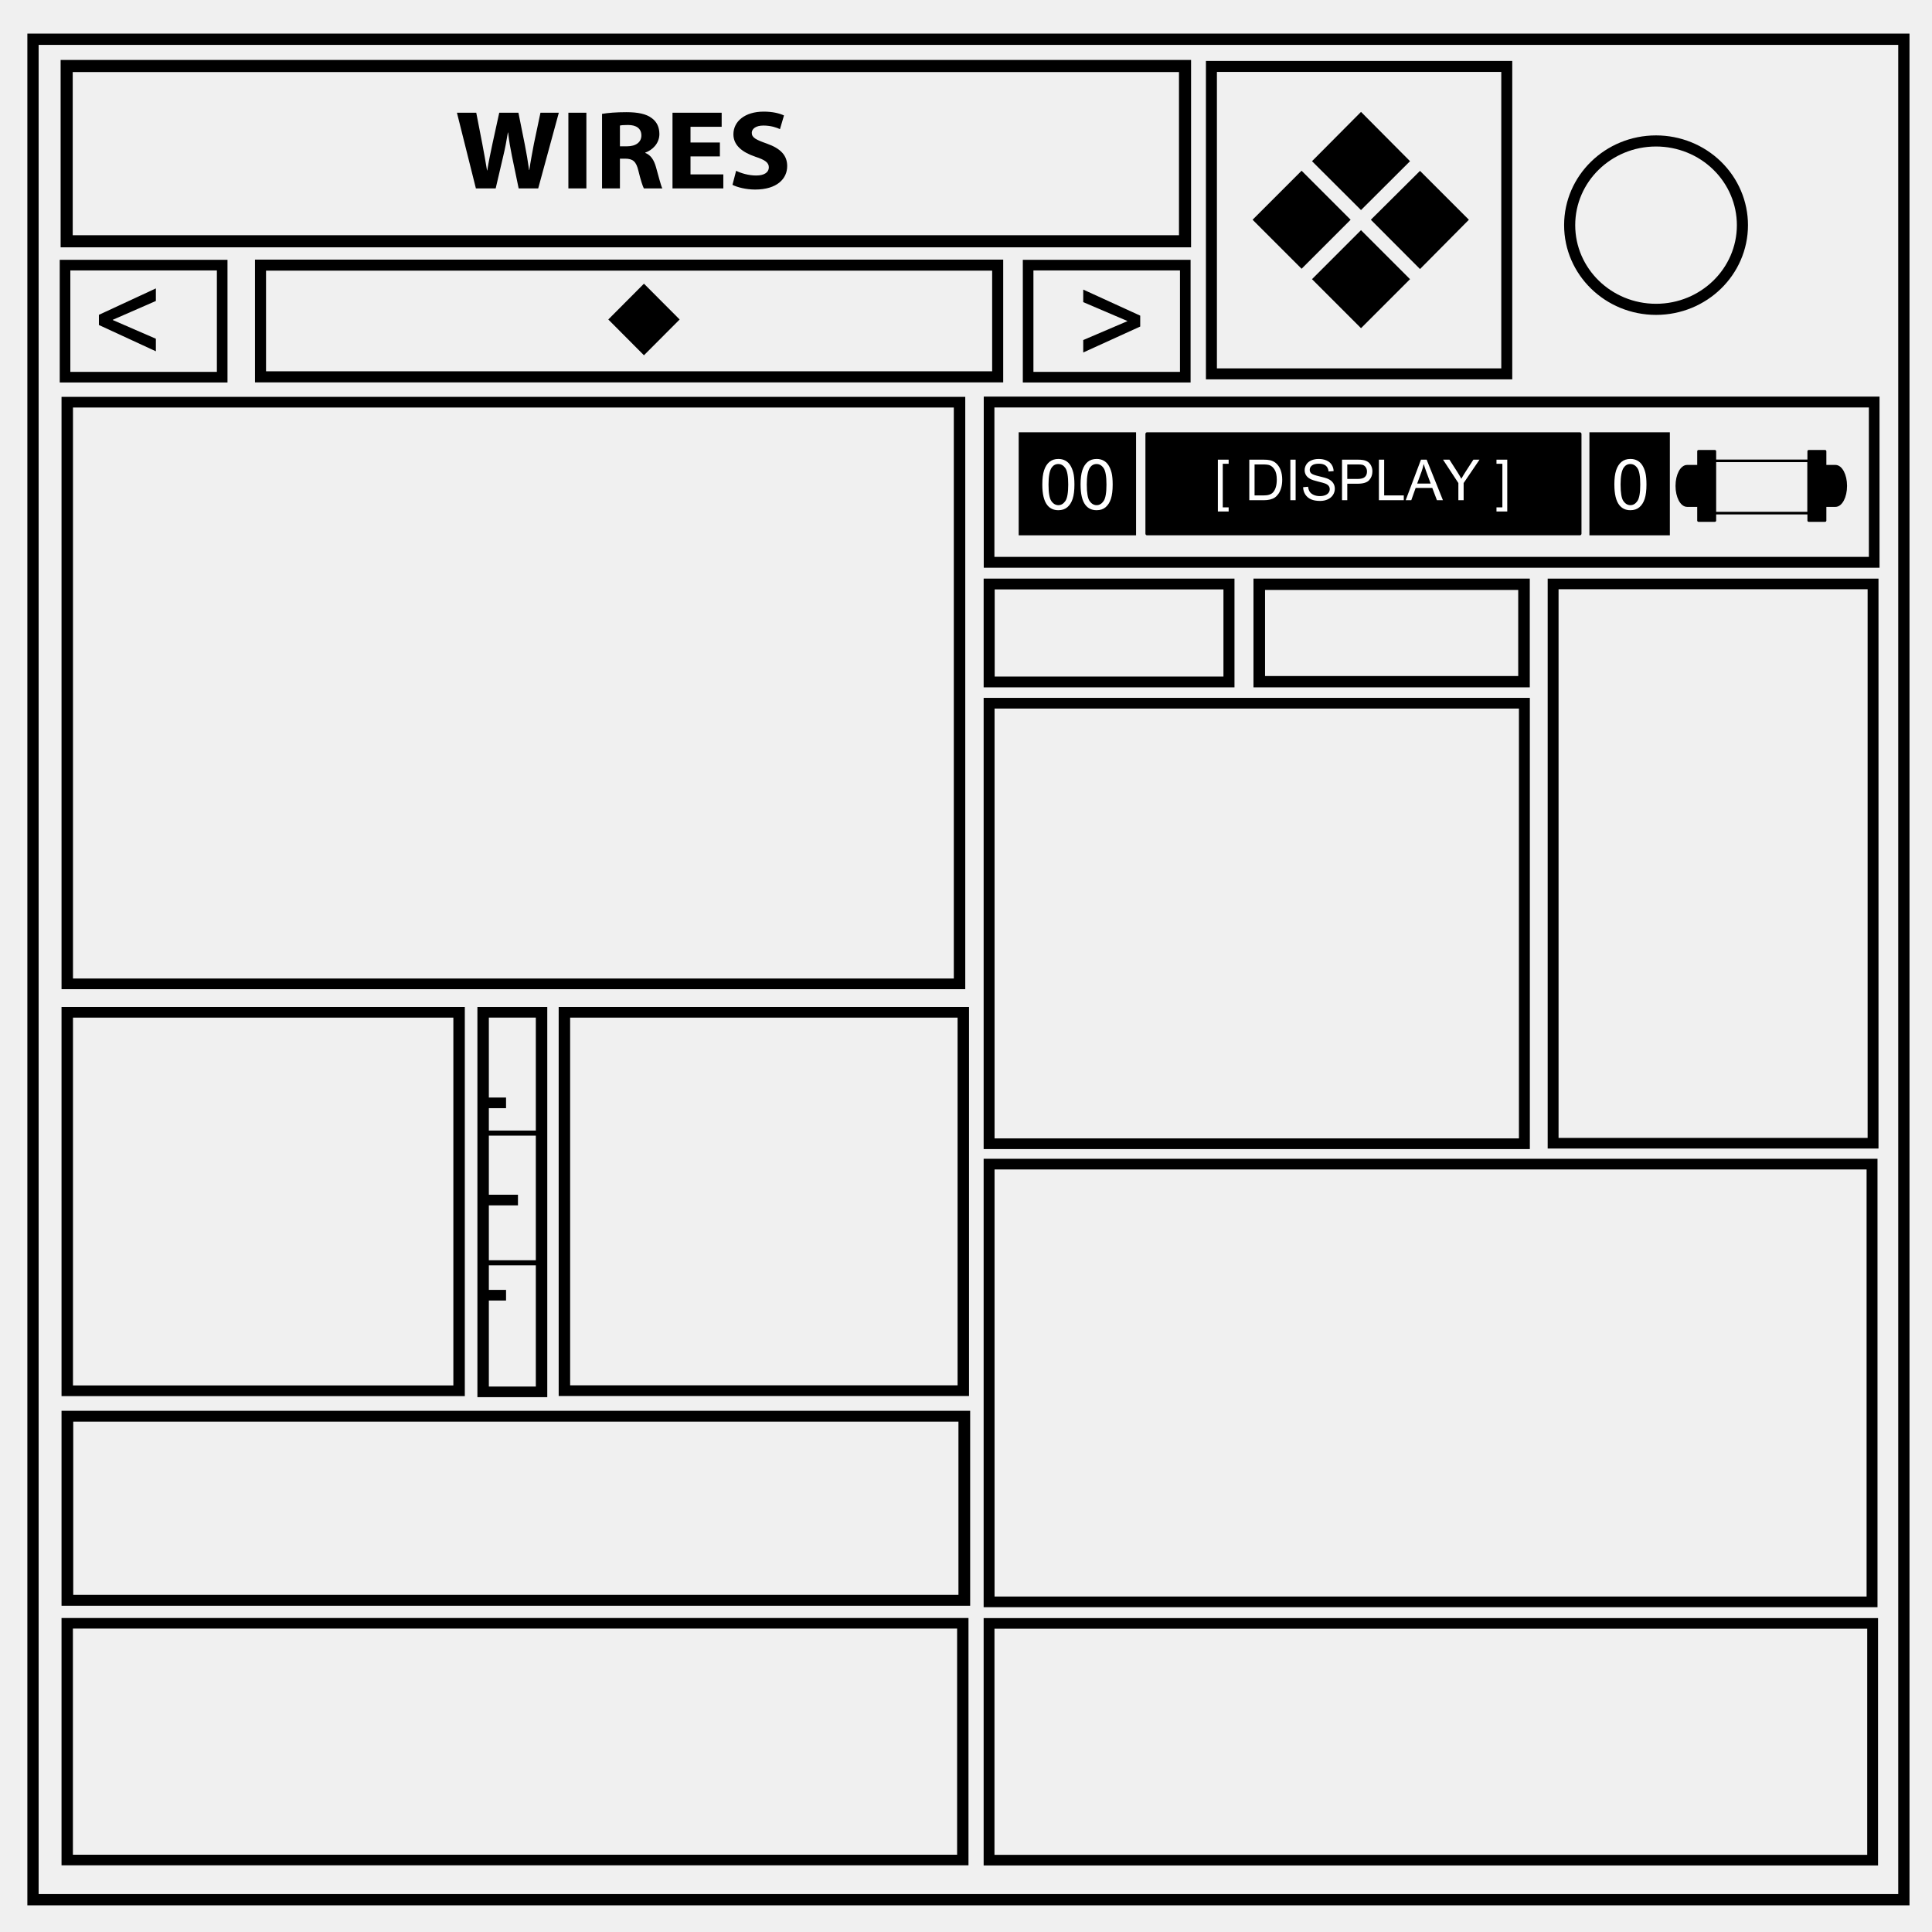
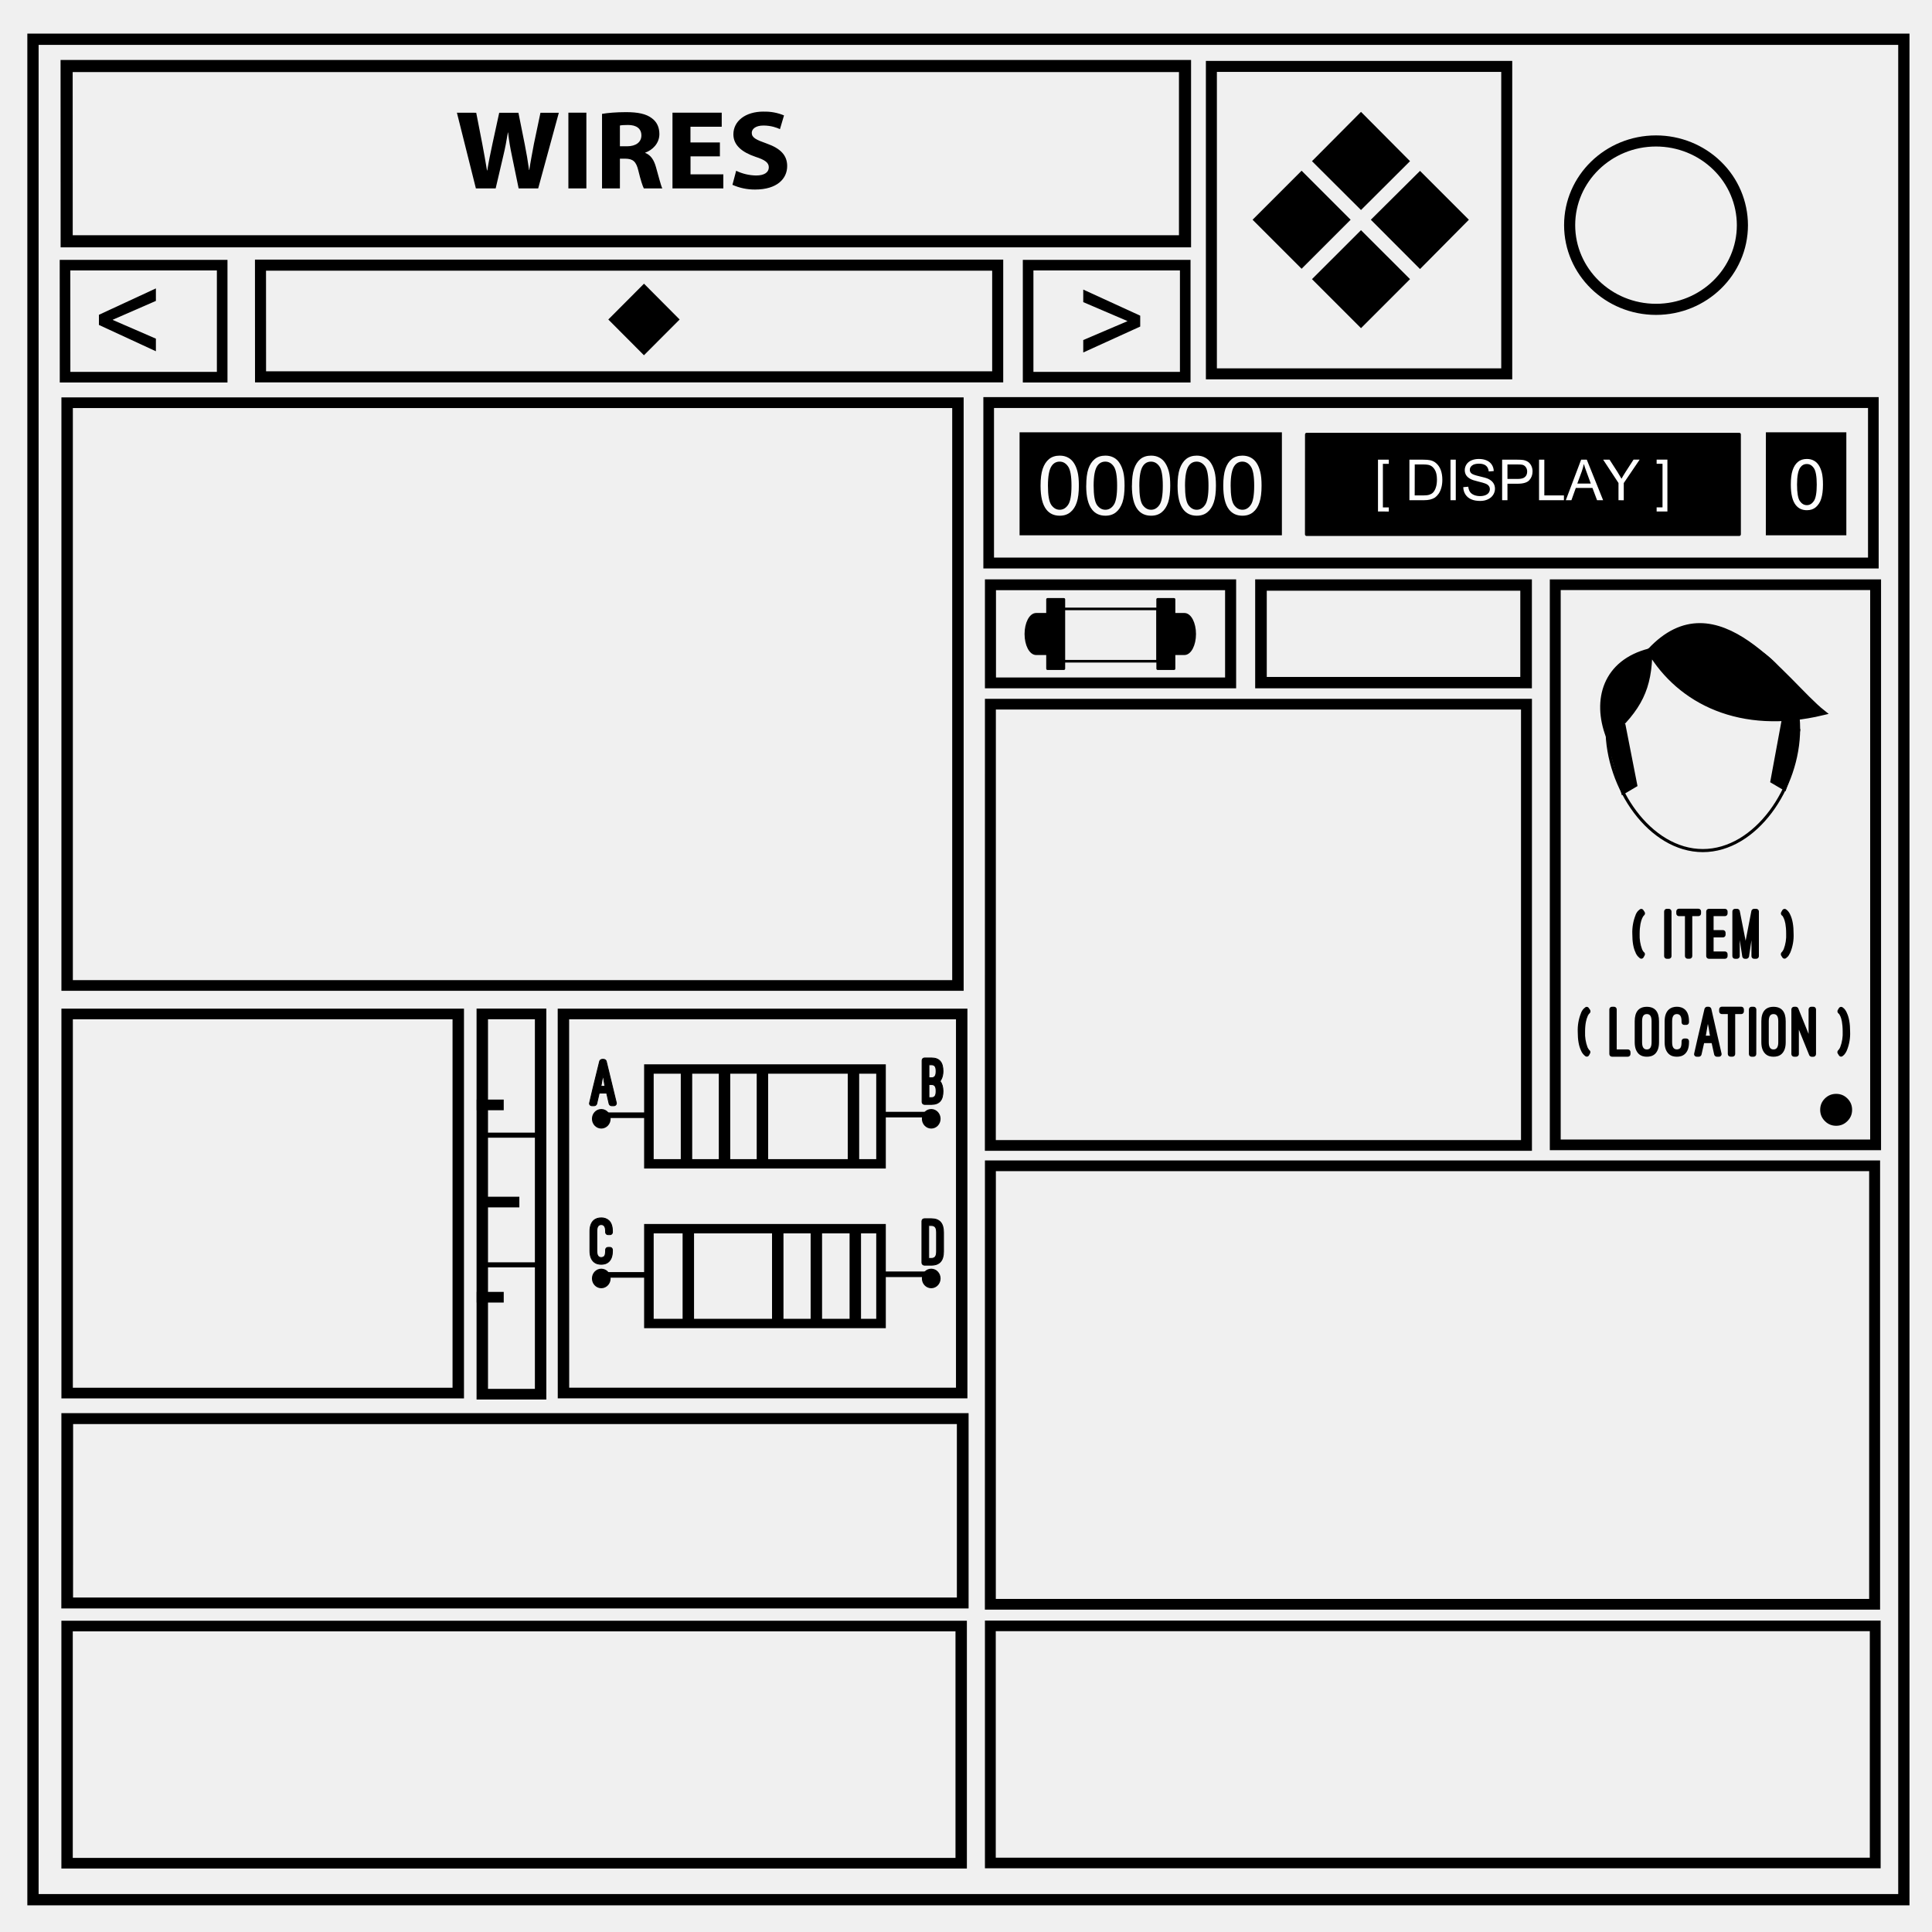
- <svg xmlns="http://www.w3.org/2000/svg" viewBox="0 0 348 348" fill="none" version="1.1" id="svg12" xml:space="preserve">
-   <defs id="defs12" />
-   <g id="g57" style="display:inline">
-     <rect style="fill:none;fill-opacity:1;stroke:#000000;stroke-width:2.028;stroke-linecap:butt;stroke-dasharray:none;stroke-opacity:1" id="rect34" width="336.99" height="335.114" x="5.943" y="7.07" />
-     <path d="m 282.734,40.554 c 0,-8.376 6.966,-15.165 15.56,-15.165 4.126,0 8.084,1.597 11.001,4.441 2.918,2.844 4.558,6.702 4.558,10.724 0,8.376 -6.966,15.165 -15.56,15.165 -8.593,0 -15.559,-6.79 -15.559,-15.165 z" stroke-width="2" stroke="#000000" id="path2" />
+ <svg xmlns="http://www.w3.org/2000/svg" xml:space="preserve" fill="none" viewBox="0 0 348 348">
+   <g stroke="#000">
+     <path stroke-width="2.03" d="M5.94 7.07h336.99v335.11H5.94z" />
+     <path stroke-width="2" d="M282.73 40.55c0-8.37 6.97-15.16 15.56-15.16 4.13 0 8.09 1.6 11 4.44a14.97 14.97 0 0 1 4.56 10.72c0 8.38-6.96 15.17-15.56 15.17-8.59 0-15.56-6.8-15.56-15.17z" />
  </g>
-   <g id="g65" style="display:inline" transform="matrix(0.9786073,0,0,0.9584668,9.144675,13.94497)">
-     <path d="m 172.703,290.537 h 162.632 v 44.489 H 172.703 Z" style="display:inline;stroke:#000000;stroke-width:1.992;stroke-dasharray:none" id="path1-09-4" />
+   <path stroke="#000" stroke-width="1.99" d="M172.7 290.54h162.64v44.49H172.7Z" transform="matrix(.98 0 0 .96 9.14 13.94)" />
+   <path stroke="#000" stroke-width="2.01" d="M172.71 204.22h162.52v82.27H172.7Z" transform="matrix(.98 0 0 .96 9.14 13.94)" />
+   <path stroke="#000" stroke-linecap="round" stroke-width="2" d="M276.53 95.19h58.88v105.1h-58.88z" transform="matrix(.98 0 0 .96 9.14 13.94)" />
+   <g stroke="#000">
+     <path stroke-width=".56" d="M323.97 131.26c0 10.66-7.73 21.95-17.25 21.95-9.53 0-17.25-11.29-17.25-21.95 0-10.67 7.72-16.67 17.25-16.67 9.52 0 17.25 6 17.25 16.67z" />
+     <path fill="#000" stroke-width=".94" d="M297.16 117.26c12.13-13.1 24.37 5.7 31.18 11.1-14.83 3.56-25.75-2-31.18-11.1zm0 0c-8.02 2.01-9.93 8.83-7.44 15.35 5.64-5.05 7.37-8.69 7.44-15.35zm-4.86 13.23 2.13 10.87-2 1.18-2.71-9.93" />
+     <path fill="#000" stroke-width=".94" d="m323.62 127.36-2.25 2.48-2 10.82 2 1.18c1.16-3.23 1.81-7.23 2.47-10.58" />
  </g>
-   <g id="g52" transform="matrix(0.9786073,0,0,0.9584668,5.799795,13.94497)">
-     <path d="m 172.71,204.222 h 162.517 v 82.27 H 172.71 Z" stroke="#000000" stroke-width="1.539" id="path5-9-6-5-8-4" style="stroke-width:2.007;stroke-dasharray:none" transform="translate(3.418)" />
+   <path fill="#000" d="M296.23 172.11a.46.46 0 0 0-.16-.64l-.04-.05a1.94 1.94 0 0 1-.25-.43 7 7 0 0 1-.44-2.76c0-1.49.24-2.34.45-2.81l-.01.01.15-.28a.86.86 0 0 1 .22-.28c.16-.14.22-.42.08-.61l-.21-.32c-.17-.27-.5-.3-.73-.07l-.2.17c-.17.16-.35.43-.49.77l.02-.02a8.3 8.3 0 0 0-.6 3.44c0 1.41.18 2.55.6 3.37h-.02c.16.35.35.62.54.78l.16.15c.24.24.59.2.76-.11zm4.85-7.93a.49.49 0 0 0-.48-.48h-.37a.48.48 0 0 0-.48.48v8.04c0 .27.21.48.48.48h.37c.26 0 .48-.21.48-.48zm.86.36c0 .27.21.48.48.48h1.08v7.19c0 .26.21.48.48.48h.36c.27 0 .48-.22.48-.48v-7.19h1.1c.26 0 .48-.21.48-.48v-.38a.48.48 0 0 0-.48-.48h-3.5a.48.48 0 0 0-.48.48zm5.87-.84a.48.48 0 0 0-.48.48v8.04c0 .27.22.48.48.48h2.89c.27 0 .48-.21.48-.48v-.36a.48.48 0 0 0-.48-.48h-2.04v-2.53h1.68c.27 0 .48-.21.48-.48v-.36a.48.48 0 0 0-.48-.48h-1.68v-2.51h2.04c.27 0 .48-.21.48-.48v-.36a.48.48 0 0 0-.48-.48zm6.76 9c.2 0 .42-.17.47-.39l.44-2.96v2.87c0 .27.21.48.48.48h.38c.26 0 .48-.21.48-.48v-8.04a.48.48 0 0 0-.48-.48h-.4c-.2 0-.43.17-.47.37l-1.04 5.38-1.06-5.38a.5.5 0 0 0-.45-.37h-.4a.48.48 0 0 0-.48.48v8.04c0 .27.2.48.48.48h.37c.25 0 .48-.21.48-.48v-2.9l.46 3c.04.2.25.38.45.38zm7.4-.35v.02c.15-.15.32-.4.5-.78a8 8 0 0 0 .6-3.42c0-1.41-.19-2.55-.59-3.38a2.5 2.5 0 0 0-.5-.77l-.22-.19c-.24-.2-.58-.13-.74.15l-.18.32c-.1.16-.06.43.08.56l.08.07.08.06c.04.06.12.19.22.42v-.02c.1.2.2.55.29.98.08.44.14 1.05.14 1.8a6.9 6.9 0 0 1-.44 2.8l-.15.27c-.09.15-.17.24-.24.3a.52.52 0 0 0-.08.56l.2.32c.18.3.53.35.77.1z" aria-label="( Item )" />
+   <path fill="#000" d="M286.4 189.76a.46.46 0 0 0-.15-.64c0-.02-.03-.03-.04-.06a1.94 1.94 0 0 1-.26-.43 7 7 0 0 1-.44-2.76c0-1.48.24-2.34.46-2.8h-.02l.15-.27a.86.86 0 0 1 .23-.28c.16-.15.21-.43.08-.62l-.22-.32c-.17-.27-.5-.3-.73-.06l-.2.17c-.16.16-.35.43-.48.76l.01-.01a8.2 8.2 0 0 0-.6 3.43c0 1.42.19 2.55.6 3.38l-.01-.01c.16.36.35.62.53.78l.16.15c.24.24.6.2.76-.1zm7.29-.26a.48.48 0 0 0-.48-.48h-2v-7.2a.48.48 0 0 0-.46-.48h-.39a.48.48 0 0 0-.48.48v8.04c0 .27.21.48.48.48h2.85c.26 0 .48-.21.48-.48zm.76-1.77c0 1.05.3 1.67.7 2.08.45.43 1 .53 1.49.53.5 0 1.05-.1 1.5-.53.4-.41.69-1.03.69-2.08v-3.78c0-1.7-.72-2.6-2.2-2.6-1.45 0-2.18.91-2.18 2.6zm1.33-3.78c0-.87.27-1.29.86-1.29.57 0 .85.4.85 1.29v3.78c0 .9-.29 1.3-.85 1.3-.58 0-.86-.42-.86-1.3zm4.06 3.78c0 1.05.3 1.67.71 2.08.44.43 1 .53 1.5.53.48 0 1.04-.1 1.48-.53.42-.41.7-1.03.7-2.08v-.2a.48.48 0 0 0-.47-.47h-.39a.48.48 0 0 0-.48.48v.19c0 .48-.07.84-.23 1.05a.87.87 0 0 1-.61.24c-.58 0-.86-.4-.86-1.3v-3.77c0-.9.3-1.29.86-1.29.55 0 .84.4.84 1.29v.18c0 .27.21.48.48.48h.39c.25 0 .47-.21.47-.48v-.18c0-1.02-.28-1.69-.71-2.09-.44-.4-.98-.52-1.47-.52-.5 0-1.04.12-1.48.52-.43.4-.73 1.07-.73 2.09zm8.93 2.24c.05.2.26.37.46.37h.4c.31 0 .53-.28.46-.58l-1.84-8.04c-.04-.2-.27-.38-.47-.38h-.3c-.2 0-.4.18-.46.38l-1.22 5.22-.64 2.83c-.07.3.15.57.47.57h.39c.2 0 .41-.17.46-.37l.47-2.08h1.36zm-1.14-5.54c.26 1.13.23 1.5.38 2.13h-.75zm2.03-2.25c0 .27.22.48.48.48h1.08v7.19c0 .27.22.48.49.48h.36c.26 0 .48-.21.48-.48v-7.19h1.1c.26 0 .47-.21.47-.48v-.37a.48.48 0 0 0-.48-.48h-3.5a.48.48 0 0 0-.48.48zm6.7-.36a.49.49 0 0 0-.49-.48h-.37a.48.48 0 0 0-.48.48v8.04c0 .27.21.48.48.48h.37c.26 0 .48-.21.48-.48zm.9 5.9c0 1.06.3 1.68.71 2.09.44.43 1 .53 1.48.53.5 0 1.06-.1 1.5-.53.41-.41.7-1.03.7-2.08v-3.78c0-1.7-.73-2.6-2.2-2.6-1.45 0-2.19.91-2.19 2.6zm1.34-3.77c0-.87.27-1.29.85-1.29s.86.4.86 1.29v3.78c0 .9-.3 1.3-.86 1.3-.57 0-.85-.42-.85-1.3zm8.03 6.4c.26 0 .48-.22.48-.49v-8.04a.48.48 0 0 0-.48-.48h-.38a.48.48 0 0 0-.48.48v4.41l-1.86-4.6c-.05-.14-.26-.29-.44-.29h-.32a.49.49 0 0 0-.48.48v8.04c0 .27.23.48.48.48h.39c.25 0 .48-.21.48-.48v-4.4l1.86 4.59c.05.15.28.3.44.3zm5.53-.35v.01c.14-.15.32-.4.49-.77a8 8 0 0 0 .6-3.42c0-1.42-.19-2.55-.59-3.38a2.5 2.5 0 0 0-.5-.78l-.22-.18c-.24-.2-.57-.14-.73.14l-.19.32c-.1.16-.05.43.08.56l.08.07.08.07c.04.05.12.18.23.41v-.01c.1.2.2.55.28.97.08.44.14 1.06.14 1.8a6.9 6.9 0 0 1-.44 2.8l-.14.28c-.1.15-.18.24-.24.3-.14.13-.18.4-.08.55l.2.32c.17.31.52.35.76.11z" aria-label="( Location )" />
+   <path fill="#000" d="M327.86 199.9q0-1.19.84-2.03.85-.84 2.04-.84t2.03.84q.84.84.84 2.04 0 1.18-.84 2.02-.84.85-2.03.85-1.2 0-2.04-.85-.84-.84-.84-2.02z" aria-label="●" />
+   <path stroke="#000" stroke-width="2.01" d="M172.71 117.6h98.53v82.8H172.7z" transform="matrix(.98 0 0 .96 9.14 13.94)" />
+   <path stroke="#000" stroke-width="2.13" d="M222.44 95.25h48.73v18.31h-48.73z" transform="matrix(.98 0 0 .96 9.14 13.94)" />
+   <path stroke="#000" stroke-width="2.03" d="M172.72 95.2h44.14v18.41h-44.14z" transform="matrix(.98 0 0 .96 9.14 13.94)" />
+   <path fill="#000" fill-rule="evenodd" d="M188.76 107.82h2.95v12.47h-2.95z" />
+   <path fill="#000" stroke="#000" stroke-linecap="square" stroke-linejoin="round" stroke-miterlimit="10" stroke-width=".49" d="M184 97.96h3.14v13H184z" transform="matrix(.94 0 0 .96 15.72 13.92)" />
+   <path fill="#000" fill-rule="evenodd" d="M208.61 107.82h2.95v12.47h-2.95z" />
+   <path fill="#000" stroke="#000" stroke-linecap="square" stroke-linejoin="round" stroke-miterlimit="10" stroke-width=".49" d="M205.1 97.96h3.15v13h-3.14z" transform="matrix(.94 0 0 .96 15.72 13.92)" />
+   <path d="M191.2 109.54h17.41v9.41H191.2z" />
+   <path stroke="#000" stroke-linecap="square" stroke-linejoin="round" stroke-miterlimit="10" stroke-width=".49" d="M186.6 99.75h18.51v9.82H186.6z" transform="matrix(.94 0 0 .96 15.72 13.92)" />
+   <path d="M211.56 110.51h1.87c1.03 0 1.86 1.59 1.86 3.54 0 1.96-.83 3.55-1.86 3.55h-1.87z" />
+   <path fill="#000" stroke="#000" stroke-linecap="square" stroke-linejoin="round" stroke-miterlimit="10" stroke-width=".49" d="M208.25 100.76h1.98v0c1.1 0 1.98 1.66 1.98 3.7s-.88 3.7-1.98 3.7h-1.98z" transform="matrix(.94 0 0 .96 15.72 13.92)" />
+   <path fill="#000" fill-rule="evenodd" d="M188.58 117.6h-1.86c-1.03 0-1.87-1.59-1.87-3.55 0-1.95.84-3.54 1.87-3.54h1.86z" />
+   <path fill="#000" stroke="#000" stroke-linecap="square" stroke-linejoin="round" stroke-miterlimit="10" stroke-width=".49" d="M183.8 108.16h-1.97v0c-1.1 0-1.98-1.66-1.98-3.7s.88-3.7 1.98-3.7h1.98z" transform="matrix(.94 0 0 .96 15.72 13.92)" />
+   <path stroke="#000" stroke-width="2.04" d="M172.73 61.03h169.52v30.11H172.73Z" transform="matrix(.94 0 0 .96 15.72 13.92)" />
+   <path fill="#000" d="M318.08 77.87h14.49v18.55h-14.5z" />
+   <path fill="#fff" d="M322.57 87.29c0-1.07.1-1.93.32-2.58.22-.66.54-1.16.96-1.51.43-.36.97-.53 1.61-.53.48 0 .9.1 1.26.3.36.19.65.47.89.84.23.36.41.81.55 1.34.13.53.2 1.24.2 2.14 0 1.06-.11 1.91-.33 2.57a3.2 3.2 0 0 1-.96 1.5c-.42.36-.96.54-1.6.54-.86 0-1.53-.31-2.02-.94-.59-.75-.88-1.98-.88-3.67zm1.12 0c0 1.48.17 2.47.5 2.96.35.5.77.74 1.27.74s.92-.25 1.26-.74c.34-.5.52-1.48.52-2.96 0-1.5-.18-2.48-.52-2.97-.34-.5-.76-.74-1.27-.74-.5 0-.9.22-1.2.66-.37.55-.56 1.56-.56 3.05z" />
+   <path fill="#000" d="M235.46 78.17h77.95v17.95h-77.95z" />
+   <path stroke="#000" stroke-linejoin="round" stroke-width=".63" d="M233.66 67.02h82.89v18.73h-82.9z" transform="matrix(.94 0 0 .96 15.72 13.92)" />
+   <path fill="#fff" d="M248.21 92.13V82.8h1.95v.75h-1.07v7.85h1.07v.74zm5.66-2.03v-7.3h2.47q.84 0 1.28.1.62.14 1.05.52.57.49.85 1.25t.28 1.74q0 .83-.19 1.47-.19.65-.49 1.07-.3.42-.65.67-.35.23-.86.36-.5.12-1.15.12zm.95-.86h1.53q.71 0 1.12-.13.4-.14.64-.38.34-.35.52-.92.2-.59.2-1.42 0-1.14-.38-1.76-.36-.62-.9-.82-.37-.15-1.22-.15h-1.5zm6.45.86v-7.3h.95v7.3h-.95zm2.3-2.35.9-.08q.06.55.29.9.23.36.72.58.5.21 1.1.21.55 0 .96-.16.42-.17.62-.45.2-.3.2-.63 0-.35-.2-.6-.19-.26-.64-.43-.29-.12-1.27-.36-1-.24-1.39-.46-.51-.27-.77-.67-.25-.41-.25-.92 0-.55.31-1.03t.9-.73q.6-.25 1.32-.25.8 0 1.4.26.61.26.94.77.33.51.35 1.15l-.9.07q-.08-.7-.5-1.04-.43-.36-1.25-.36-.86 0-1.26.33-.4.31-.4.77 0 .4.29.65.27.25 1.43.52 1.16.26 1.59.46.62.3.92.75.3.45.3 1.04 0 .58-.33 1.1-.33.51-.94.8-.61.29-1.38.29-.98 0-1.64-.3-.65-.28-1.03-.86-.37-.58-.39-1.32zm7 2.35v-7.3h2.71q.72 0 1.1.06.52.1.88.35.35.25.57.7.22.45.22 1 0 .93-.58 1.58-.58.64-2.1.64h-1.84v2.97zm.96-3.83h1.85q.92 0 1.3-.35.4-.35.4-.98 0-.46-.24-.79-.22-.32-.6-.43-.23-.06-.88-.06h-1.83zm5.69 3.83v-7.3h.95v6.44h3.53v.86zm4.82 0 2.76-7.3h1.02l2.94 7.3h-1.09l-.83-2.21h-3l-.79 2.21h-1zm2.07-3h2.43l-.74-2.02q-.35-.93-.51-1.52-.14.7-.39 1.4l-.79 2.14zm7.42 3V87l-2.76-4.2h1.15l1.42 2.2q.39.62.73 1.23.32-.57.78-1.29l1.39-2.15h1.1l-2.86 4.22v3.1zm8.81 2.03h-1.94v-.74h1.06v-7.85h-1.06v-.75h1.94v9.34z" />
+   <path fill="#000" d="M183.65 77.87h47.25v18.55h-47.25z" />
+   <path fill="#f9f9f9" d="M187.43 87.48q0-1.88.38-3.02.39-1.15 1.15-1.77.76-.62 1.92-.62.85 0 1.5.35.64.34 1.06.99.42.64.65 1.57.24.93.24 2.5 0 1.87-.38 3.01-.38 1.15-1.15 1.77-.76.63-1.92.63-1.53 0-2.4-1.1-1.05-1.32-1.05-4.3zm1.33 0q0 2.61.61 3.48.61.86 1.51.86t1.5-.87q.62-.87.62-3.47 0-2.61-.62-3.47-.6-.86-1.51-.86-.9 0-1.43.76-.68.96-.68 3.57zm6.9 0q0-1.88.38-3.02.39-1.15 1.15-1.77.76-.62 1.92-.62.85 0 1.5.35.64.34 1.05.99.42.64.66 1.57.24.93.24 2.5 0 1.87-.38 3.01-.39 1.15-1.15 1.77-.76.63-1.92.63-1.53 0-2.4-1.1-1.06-1.32-1.06-4.3zm1.33 0q0 2.61.6 3.48.62.86 1.52.86t1.5-.87q.61-.87.61-3.47 0-2.61-.61-3.47-.6-.86-1.52-.86-.9 0-1.43.76-.67.96-.67 3.57zm6.9 0q0-1.88.38-3.02.39-1.15 1.14-1.77.77-.62 1.93-.62.85 0 1.49.35.64.34 1.06.99.42.64.66 1.57.24.93.24 2.5 0 1.87-.38 3.01-.39 1.15-1.15 1.77-.76.63-1.92.63-1.54 0-2.41-1.1-1.05-1.32-1.05-4.3zm1.33 0q0 2.61.6 3.48.62.86 1.52.86t1.5-.87q.61-.87.61-3.47 0-2.61-.61-3.47-.6-.86-1.52-.86-.9 0-1.43.76-.67.96-.67 3.57zm6.89 0q0-1.88.38-3.02.4-1.15 1.15-1.77.77-.62 1.92-.62.86 0 1.5.35.64.34 1.06.99.42.64.66 1.57.24.93.24 2.5 0 1.87-.39 3.01-.38 1.15-1.15 1.77-.75.63-1.92.63-1.53 0-2.4-1.1-1.05-1.32-1.05-4.3zm1.34 0q0 2.61.6 3.48.62.86 1.51.86.9 0 1.5-.87.62-.87.62-3.47 0-2.61-.61-3.47-.61-.86-1.52-.86-.9 0-1.43.76-.67.96-.67 3.57zm6.89 0q0-1.88.38-3.02.39-1.15 1.15-1.77.76-.62 1.92-.62.85 0 1.5.35.64.34 1.06.99.42.64.65 1.57.24.93.24 2.5 0 1.87-.38 3.01-.38 1.15-1.15 1.77-.76.63-1.92.63-1.53 0-2.4-1.1-1.05-1.32-1.05-4.3zm1.33 0q0 2.61.61 3.48.61.86 1.51.86t1.5-.87q.62-.87.62-3.47 0-2.61-.62-3.47-.6-.86-1.51-.86-.9 0-1.43.76-.68.96-.68 3.57z" aria-label="0" />
+   <path stroke="#000" stroke-width="1.99" d="M12.74 290.53H169.1v44.5H12.74Z" transform="matrix(1.03 0 0 .96 -1.04 13.98)" />
+   <path stroke="#000" stroke-width="2.05" d="M12.77 251.61h156.6v34.6H12.76Z" transform="matrix(1.03 0 0 .96 -1.04 13.98)" />
+   <g stroke="#000">
+     <g transform="matrix(1.03 0 0 .96 -.41 11.48)">
+       <path stroke-width="1.76" d="M109.48 188.66h42.73v17.79h-42.73z" transform="matrix(.95 0 0 1 9.87 -.04)" />
+       <path stroke-width="2" d="M120.45 188.7v17.53m6.65-17.53v17.53m6.63-17.53v17.53m15.92-17.53v17.53" />
+       <path stroke-width="1.01" d="M116.4 203.74h-8.73m59.3-.11h-8.73" transform="matrix(.97 0 0 1.04 1 -14.6)" />
+       <ellipse cx="105.55" cy="197.96" fill="#000" stroke-width="1.01" rx="1.13" ry="1.33" />
+       <ellipse cx="163.25" cy="197.96" fill="#000" stroke-width="1.01" rx="1.13" ry="1.33" />
+       <path fill="#000" stroke-width=".15" d="M106.92 195.16c.05.2.25.36.44.36h.37c.3 0 .51-.27.45-.57l-1.76-7.79a.49.49 0 0 0-.44-.36h-.28c-.19 0-.4.17-.44.36l-1.16 5.06-.6 2.75c-.07.3.13.55.44.55h.36c.2 0 .4-.17.45-.36l.44-2.02h1.3zm-1.08-5.37c.24 1.1.22 1.45.36 2.07h-.71z" aria-label="A" />
+       <path fill="#000" stroke-width=".15" d="M163.27 195.27c1.41 0 2.04-.83 2.04-2.5 0-.79-.2-1.45-.52-1.86 0 0 .52-.66.52-1.87 0-1.67-.63-2.5-2.04-2.5h-1.19c-.24 0-.43.21-.43.47v7.8c0 .25.2.46.43.46zm0-7.44c.6 0 .83.35.83 1.21 0 .87-.24 1.22-.83 1.22h-.42v-2.43zm0 3.71c.6 0 .83.35.83 1.23 0 .87-.24 1.22-.83 1.22h-.42v-2.45z" aria-label="B" />
+     </g>
+     <g transform="matrix(1.03 0 0 .96 -.41 40.24)">
+       <path stroke-width="1.76" d="M109.48 188.66h42.73v17.79h-42.73z" transform="matrix(.95 0 0 1 9.87 -.04)" />
+       <path stroke-width="2" d="M120.77 188.67v17.54m15.64-17.54v17.54m6.75-17.19v17.53m6.81-17.88v17.54" />
+       <path stroke-width="1.01" d="M116.4 203.74h-8.73m59.3-.11h-8.73" transform="matrix(.97 0 0 1.04 1 -14.6)" />
+       <ellipse cx="105.55" cy="197.96" fill="#000" stroke-width="1.01" rx="1.13" ry="1.33" />
+       <ellipse cx="163.25" cy="197.96" fill="#000" stroke-width="1.01" rx="1.13" ry="1.33" />
+       <path fill="#000" stroke-width=".15" d="M103.56 192.77c0 1.02.26 1.62.63 2.02.4.41.9.52 1.35.52.43 0 .94-.1 1.34-.52.37-.4.62-1 .62-2.02v-.18c0-.26-.2-.47-.42-.47h-.35c-.24 0-.43.21-.43.47v.18c0 .47-.06.82-.2 1.02a.75.75 0 0 1-.56.24c-.52 0-.77-.4-.77-1.26v-3.66c0-.87.27-1.25.77-1.25s.76.38.76 1.25v.18c0 .26.2.46.43.46h.35c.23 0 .42-.2.42-.46v-.18c0-.99-.25-1.63-.64-2.02a1.8 1.8 0 0 0-1.32-.5c-.46 0-.94.11-1.33.5-.39.39-.65 1.03-.65 2.02z" aria-label="C" />
+       <path fill="#000" stroke-width=".15" d="M163.28 195.47c1.44 0 2.12-.88 2.12-2.56v-3.6c0-1.68-.68-2.56-2.12-2.56h-1.23c-.24 0-.43.2-.43.46v7.8c0 .25.2.46.43.46zm0-7.44c.64 0 .9.41.9 1.28v3.6c0 .87-.26 1.28-.9 1.28h-.47v-6.16z" aria-label="D" />
+     </g>
+     <path stroke-width="2" d="M99.54 175.69h69.65v71.12H99.55Z" transform="matrix(1.03 0 0 .96 -1.04 13.98)" />
  </g>
-   <g id="g60" transform="matrix(0.9786073,0,0,0.9584668,9.144675,13.94497)">
-     <path d="m 276.526,95.188 h 58.888 V 200.296 h -58.888 z" stroke="#000000" stroke-width="1.049" id="path5-9-6-5" style="stroke-width:2.002;stroke-linecap:round;stroke-dasharray:none" />
+   <g stroke="#000">
+     <path stroke-width="2" d="M85.35 175.68h10.2v71.35h-10.2Z" transform="matrix(1.03 0 0 .96 -1.04 13.98)" />
+     <path fill="#000" stroke-linecap="square" stroke-width="2" d="M84.97 210.98h7.74" transform="matrix(.73 0 0 .96 25.14 13.98)" />
+     <path fill="#000" stroke-linecap="square" stroke-width="2" d="M84.97 210.98h7.74" transform="matrix(.5 0 0 .96 43.88 -3.52)" />
+     <path fill="#000" stroke-linecap="square" stroke-width=".95" d="M84.97 210.98h7.74" transform="matrix(1.22 0 0 .96 -16.2 1.93)" />
+     <path fill="#000" stroke-linecap="square" stroke-width=".95" d="M84.97 210.98h7.74" transform="matrix(1.22 0 0 .96 -16.35 25.29)" />
+     <path fill="#000" stroke-linecap="square" stroke-width="2" d="M84.97 210.98h7.74" transform="matrix(.5 0 0 .96 43.88 31.12)" />
  </g>
-   <g id="g49" transform="matrix(1.035215,0,0,1.01391,-3.036063,6.577583)">
-     <path d="m 172.711,117.604 h 98.527 v 82.79 h -98.527 z" stroke="#000000" stroke-width="1.201" id="path5-9-6-5-8" style="stroke-width:2.007;stroke-dasharray:none" transform="matrix(0.9453176,0,0,0.9453176,11.76638,7.266311)" />
-   </g>
-   <g id="g41" transform="matrix(0.9786073,0,0,0.9584668,9.144675,13.94497)">
-     <path d="m 222.437,95.251 h 48.73 v 18.312 h -48.73 z" stroke="#000000" stroke-width="0.375" id="path5-9-6" style="stroke-width:2.128;stroke-dasharray:none" />
-   </g>
-   <g id="g19" transform="matrix(0.9786073,0,0,0.9584668,9.144675,13.94497)">
-     <path d="m 172.723,95.203 h 44.138 v 18.409 h -44.138 z" stroke="#000000" stroke-width="0.375" id="path5-9" style="stroke-width:2.03;stroke-dasharray:none" />
-   </g>
-   <g id="g58" transform="matrix(0.9404523,0,0,0.9586052,15.71563,13.91756)">
-     <path d="m 308.6,70.28 h 3.141 v 13.009 h -3.141 z" fill="#000000" fill-rule="evenodd" id="path20" style="display:inline;fill:#000000;fill-opacity:1;stroke-width:0.244;stroke-linecap:square;stroke-miterlimit:10" />
-     <path d="m 308.6,70.28 h 3.141 v 13.009 h -3.141 z" stroke="#000000" stroke-width="0.488" stroke-linecap="butt" stroke-linejoin="round" id="path21" style="display:inline;fill:#000000;fill-opacity:1;stroke-linecap:square;stroke-miterlimit:10" />
-     <path d="m 329.707,70.28 h 3.141 v 13.009 h -3.141 z" fill="#000000" fill-rule="evenodd" id="path22" style="display:inline;fill:#000000;fill-opacity:1;stroke-width:0.244;stroke-linecap:square;stroke-miterlimit:10" />
-     <path d="m 329.707,70.28 h 3.141 v 13.009 h -3.141 z" stroke="#000000" stroke-width="0.488" stroke-linecap="butt" stroke-linejoin="round" id="path23" style="display:inline;fill:#000000;fill-opacity:1;stroke-linecap:square;stroke-miterlimit:10" />
-     <path d="m 311.195,72.074 h 18.516 v 9.822 h -18.516 z" id="path48" style="display:inline;fill:none;stroke-width:0.244;stroke-linecap:square;stroke-miterlimit:10" />
-     <path d="m 311.195,72.074 h 18.516 v 9.822 h -18.516 z" stroke="#000000" stroke-width="0.488" stroke-linecap="butt" stroke-linejoin="round" id="path49" style="display:inline;fill:none;stroke-linecap:square;stroke-miterlimit:10" />
-     <path d="m 332.848,73.087 h 1.981 c 1.094,0 1.981,1.656 1.981,3.698 0,2.042 -0.887,3.698 -1.981,3.698 h -1.981 z" fill="#000000" fill-rule="evenodd" id="path50" style="display:inline;fill:none;stroke-width:0.244;stroke-linecap:square;stroke-miterlimit:10" />
-     <path d="m 332.848,73.087 h 1.981 v 0 c 1.094,0 1.981,1.656 1.981,3.698 0,2.042 -0.887,3.698 -1.981,3.698 h -1.981 z" stroke="#000000" stroke-width="0.488" stroke-linecap="butt" stroke-linejoin="round" id="path51" style="display:inline;fill:#000000;fill-opacity:1;stroke-linecap:square;stroke-miterlimit:10" />
-     <path d="m 308.407,80.482 h -1.981 c -1.094,0 -1.981,-1.656 -1.981,-3.698 0,-2.042 0.887,-3.698 1.981,-3.698 h 1.981 z" fill="#000000" fill-rule="evenodd" id="path52" style="display:inline;fill:#000000;fill-opacity:1;stroke-width:0.244;stroke-linecap:square;stroke-miterlimit:10" />
-     <path d="m 308.407,80.482 h -1.981 v 0 c -1.094,0 -1.981,-1.656 -1.981,-3.698 0,-2.042 0.887,-3.698 1.981,-3.698 h 1.981 z" stroke="#000000" stroke-width="0.488" stroke-linecap="butt" stroke-linejoin="round" id="path53" style="display:inline;fill:#000000;fill-opacity:1;stroke-linecap:square;stroke-miterlimit:10" />
-     <path d="M 172.727,61.026 H 342.254 V 91.14 H 172.727 Z" stroke="#000000" stroke-width="0.935" id="path5" style="stroke-width:2.04;stroke-dasharray:none" />
-     <path fill="#000000" d="m 287.709,66.71 h 15.406 v 19.359 h -15.406 z" id="path6-1" style="stroke-width:0.266" />
-     <path fill="#ffffff" d="m 292.485,76.537 c 0,-1.115 0.114,-2.011 0.342,-2.689 0.233,-0.684 0.575,-1.209 1.025,-1.577 0.453,-0.368 1.023,-0.552 1.709,-0.552 0.508,0 0.953,0.103 1.334,0.309 0.382,0.2 0.697,0.494 0.947,0.881 0.247,0.382 0.442,0.848 0.585,1.4 0.14,0.549 0.21,1.292 0.21,2.228 0,1.106 -0.114,2 -0.342,2.681 -0.225,0.678 -0.566,1.204 -1.021,1.577 -0.45,0.371 -1.021,0.556 -1.713,0.556 -0.906,0 -1.62,-0.327 -2.141,-0.98 -0.62,-0.785 -0.931,-2.063 -0.931,-3.834 z m 1.194,0 c 0,1.548 0.178,2.579 0.535,3.093 0.368,0.513 0.817,0.77 1.347,0.77 0.533,0 0.979,-0.258 1.338,-0.774 0.365,-0.516 0.548,-1.546 0.548,-3.089 0,-1.554 -0.183,-2.586 -0.548,-3.097 -0.357,-0.511 -0.807,-0.766 -1.351,-0.766 -0.53,0 -0.954,0.226 -1.273,0.679 -0.398,0.574 -0.597,1.635 -0.597,3.183 z" id="path7-5" style="stroke-width:0.412" />
-     <path fill="#000000" d="m 202.986,67.024 h 82.889 v 18.73 h -82.89 z" id="path8-4" style="stroke-width:0.314" />
-     <path stroke="#000000" stroke-width="0.629" stroke-linejoin="round" stroke-linecap="butt" d="m 202.986,67.024 h 82.889 v 18.73 h -82.89 z" id="path9-9" />
-     <path fill="#000000" d="m 178.398,66.71 h 22.481 v 19.359 h -22.481 z" id="path6" style="stroke-width:0.321" />
-     <path fill="#ffffff" d="m 216.547,81.593 v -9.743 h 2.065 v 0.775 h -1.129 v 8.193 h 1.129 v 0.775 z m 6.019,-2.117 v -7.626 h 2.627 q 0.89,0 1.358,0.109 0.656,0.151 1.119,0.546 0.603,0.51 0.9,1.306 0.302,0.791 0.302,1.81 0,0.869 -0.203,1.54 -0.203,0.671 -0.52,1.113 -0.317,0.437 -0.697,0.692 -0.375,0.25 -0.91,0.38 -0.531,0.13 -1.223,0.13 z m 1.009,-0.9 h 1.628 q 0.754,0 1.181,-0.14 0.432,-0.14 0.686,-0.395 0.359,-0.359 0.557,-0.962 0.203,-0.609 0.203,-1.473 0,-1.196 -0.396,-1.836 -0.39,-0.645 -0.952,-0.864 -0.406,-0.156 -1.305,-0.156 h -1.602 z m 6.856,0.9 v -7.626 h 1.009 v 7.626 h -1.009 z m 2.445,-2.45 0.952,-0.083 q 0.067,0.573 0.312,0.942 0.25,0.364 0.77,0.593 0.52,0.224 1.171,0.224 0.577,0 1.019,-0.171 0.442,-0.172 0.656,-0.468 0.218,-0.302 0.218,-0.655 0,-0.359 -0.208,-0.624 -0.208,-0.271 -0.686,-0.453 -0.307,-0.12 -1.358,-0.37 -1.051,-0.255 -1.472,-0.478 -0.546,-0.286 -0.817,-0.707 -0.265,-0.426 -0.265,-0.952 0,-0.577 0.328,-1.076 0.328,-0.505 0.957,-0.765 0.629,-0.26 1.399,-0.26 0.848,0 1.493,0.276 0.65,0.27 0.999,0.801 0.349,0.531 0.375,1.202 l -0.967,0.073 q -0.078,-0.723 -0.531,-1.092 -0.447,-0.37 -1.327,-0.37 -0.916,0 -1.337,0.338 -0.416,0.333 -0.416,0.806 0,0.411 0.296,0.676 0.291,0.265 1.519,0.546 1.233,0.276 1.691,0.484 0.666,0.307 0.983,0.78 0.317,0.468 0.317,1.082 0,0.609 -0.349,1.15 -0.348,0.536 -1.004,0.837 -0.65,0.296 -1.467,0.296 -1.035,0 -1.738,-0.301 -0.697,-0.302 -1.097,-0.906 -0.396,-0.608 -0.416,-1.373 z m 7.449,2.45 v -7.626 h 2.876 q 0.76,0 1.16,0.073 0.562,0.094 0.942,0.359 0.38,0.26 0.609,0.733 0.234,0.473 0.234,1.04 0,0.973 -0.619,1.649 -0.619,0.671 -2.237,0.671 h -1.956 v 3.1 z m 1.009,-4 h 1.972 q 0.978,0 1.389,-0.364 0.411,-0.364 0.411,-1.025 0,-0.479 -0.244,-0.817 -0.239,-0.344 -0.635,-0.453 -0.255,-0.068 -0.942,-0.068 h -1.951 z m 6.055,4 v -7.626 h 1.009 v 6.726 h 3.756 v 0.9 z m 5.129,0 2.929,-7.626 h 1.087 l 3.121,7.626 h -1.15 l -0.89,-2.31 h -3.189 l -0.837,2.31 h -1.072 z m 2.201,-3.132 h 2.585 l -0.796,-2.112 q -0.364,-0.962 -0.541,-1.581 -0.145,0.733 -0.411,1.457 l -0.838,2.237 z m 7.891,3.132 v -3.23 l -2.939,-4.396 h 1.228 l 1.503,2.299 q 0.416,0.645 0.775,1.29 0.343,-0.598 0.832,-1.347 l 1.477,-2.242 h 1.176 l -3.043,4.396 v 3.23 z m 9.364,2.117 h -2.065 v -0.775 h 1.129 V 72.625 h -1.129 v -0.775 h 2.065 v 9.743 z" id="path10-1" style="stroke-width:0.333" />
-     <path fill="#ffffff" d="m 182.922,76.538 c 0,-1.115 0.114,-2.011 0.342,-2.689 0.231,-0.684 0.571,-1.209 1.021,-1.577 0.456,-0.368 1.027,-0.552 1.713,-0.552 0.505,0 0.949,0.103 1.33,0.309 0.384,0.2 0.7,0.494 0.947,0.881 0.247,0.382 0.442,0.848 0.585,1.4 0.143,0.549 0.214,1.292 0.214,2.228 0,1.106 -0.114,2 -0.342,2.681 -0.228,0.678 -0.57,1.204 -1.025,1.577 -0.45,0.371 -1.02,0.556 -1.709,0.556 -0.911,0 -1.625,-0.327 -2.141,-0.98 -0.623,-0.785 -0.935,-2.063 -0.935,-3.834 z m 1.19,0 c 0,1.548 0.18,2.579 0.539,3.093 0.365,0.513 0.814,0.77 1.347,0.77 0.53,0 0.976,-0.258 1.338,-0.774 0.365,-0.516 0.548,-1.546 0.548,-3.089 0,-1.554 -0.183,-2.586 -0.548,-3.097 -0.362,-0.511 -0.813,-0.766 -1.351,-0.766 -0.533,0 -0.958,0.226 -1.277,0.679 -0.398,0.574 -0.597,1.635 -0.597,3.183 z m 6.136,0 c 0,-1.115 0.114,-2.011 0.342,-2.689 0.233,-0.684 0.575,-1.209 1.025,-1.577 0.453,-0.368 1.023,-0.552 1.709,-0.552 0.508,0 0.953,0.103 1.334,0.309 0.382,0.2 0.697,0.494 0.947,0.881 0.247,0.382 0.442,0.848 0.585,1.4 0.14,0.549 0.21,1.292 0.21,2.228 0,1.106 -0.114,2 -0.342,2.681 -0.225,0.678 -0.566,1.204 -1.021,1.577 -0.45,0.371 -1.021,0.556 -1.713,0.556 -0.906,0 -1.62,-0.327 -2.141,-0.98 -0.62,-0.785 -0.931,-2.063 -0.931,-3.834 z m 1.194,0 c 0,1.548 0.178,2.579 0.535,3.093 0.368,0.513 0.817,0.77 1.347,0.77 0.533,0 0.979,-0.258 1.338,-0.774 0.365,-0.516 0.548,-1.546 0.548,-3.089 0,-1.554 -0.183,-2.586 -0.548,-3.097 -0.357,-0.511 -0.807,-0.766 -1.351,-0.766 -0.53,0 -0.954,0.226 -1.273,0.679 -0.398,0.574 -0.597,1.635 -0.597,3.183 z" id="path7" style="stroke-width:0.412" />
-   </g>
-   <g id="g64" transform="matrix(1.031698,0,0,0.9582773,-1.035844,13.98249)">
-     <path d="M 12.739,290.534 H 169.099 v 44.495 H 12.739 Z" style="stroke:#000000;stroke-width:1.986;stroke-dasharray:none" id="path1-09-48" />
-   </g>
-   <g id="g66" transform="matrix(1.031698,0,0,0.9582773,-1.035844,13.98249)">
-     <path d="M 12.769,251.613 H 169.363 v 34.599 H 12.769 Z" style="stroke:#000000;stroke-width:2.045;stroke-dasharray:none" id="path1-9" />
-   </g>
-   <g id="g62" transform="matrix(1.031698,0,0,0.9582773,-1.035844,13.98249)">
-     <path d="m 99.544,175.685 h 69.643 v 71.122 H 99.545 Z" style="stroke:#000000;stroke-width:2;stroke-dasharray:none" id="path1-0-4-5" />
-   </g>
-   <g id="g63" transform="matrix(1.031698,0,0,0.9582773,-1.035844,13.98249)">
-     <path d="M 85.353,175.684 H 95.553 v 71.347 H 85.353 Z" style="stroke:#000000;stroke-width:1.997;stroke-dasharray:none" id="path1-0-4-6" />
-     <path style="fill:#000000;fill-opacity:1;stroke:#000000;stroke-width:2;stroke-linecap:square;stroke-dasharray:none;stroke-dashoffset:0;stroke-opacity:1" d="M 84.969,210.976 H 92.707" id="path46" transform="matrix(0.7050329,0,0,1,25.36829,0)" />
-     <path style="fill:#000000;fill-opacity:1;stroke:#000000;stroke-width:2;stroke-linecap:square;stroke-dasharray:none;stroke-dashoffset:0;stroke-opacity:1" d="M 84.969,210.976 H 92.707" id="path46-2" transform="matrix(0.4889808,0,0,1,43.53291,-18.26603)" />
-     <path style="fill:#000000;fill-opacity:1;stroke:#000000;stroke-width:0.954;stroke-linecap:square;stroke-dasharray:none;stroke-dashoffset:0;stroke-opacity:1" d="M 84.969,210.976 H 92.707" id="path46-2-0" transform="matrix(1.181861,0,0,1,-14.69061,-12.5821)" />
-     <path style="fill:#000000;fill-opacity:1;stroke:#000000;stroke-width:0.954;stroke-linecap:square;stroke-dasharray:none;stroke-dashoffset:0;stroke-opacity:1" d="M 84.969,210.976 H 92.707" id="path46-2-0-5" transform="matrix(1.181861,0,0,1,-14.84417,11.79531)" />
-     <path style="fill:#000000;fill-opacity:1;stroke:#000000;stroke-width:2;stroke-linecap:square;stroke-dasharray:none;stroke-dashoffset:0;stroke-opacity:1" d="M 84.969,210.976 H 92.707" id="path46-2-8" transform="matrix(0.4889799,0,0,1,43.53299,17.88728)" />
-   </g>
-   <g id="g61" transform="matrix(1.031698,0,0,0.9582773,-1.035844,13.98249)">
-     <path d="m 12.746,175.685 h 68.41 v 71.139 h -68.409 z" style="stroke:#000000;stroke-width:2;stroke-dasharray:none" id="path1-0-4" />
-   </g>
-   <g id="g1" transform="matrix(1.031698,0,0,0.9582773,-1.035844,13.98249)">
-     <path d="M 12.746,61.007 H 168.529 V 170.341 H 12.748 Z" style="stroke:#000000;stroke-width:2;stroke-dasharray:none" id="path1-0" />
-   </g>
-   <g id="g59">
-     <path style="line-height:1.25;-inkscape-font-specification:'Myriad Pro';stroke-width:0.974" d="m 137.547,20.106 c -3.371,0 -5.442,1.76 -5.442,4.086 0,1.981 1.58,3.234 3.97,4.044 1.728,0.566 2.411,1.052 2.411,1.902 0,0.889 -0.79,1.475 -2.284,1.475 -1.387,0 -2.754,-0.425 -3.607,-0.849 l -0.66,2.529 c 0.81,0.425 2.433,0.849 4.075,0.849 3.948,0 5.782,-1.941 5.782,-4.227 0,-1.92 -1.172,-3.176 -3.711,-4.066 -1.878,-0.667 -2.669,-1.05 -2.669,-1.92 0,-0.688 0.683,-1.315 2.092,-1.315 1.387,0 2.433,0.383 2.988,0.646 l 0.724,-2.467 c -0.853,-0.384 -2.026,-0.688 -3.669,-0.688 z m -24.773,0.101 c -1.75,0 -3.286,0.121 -4.331,0.303 v 13.426 h 3.221 v -5.358 h 0.96 c 1.343,0.02 1.963,0.464 2.369,2.183 0.406,1.678 0.768,2.771 0.981,3.176 h 3.329 c -0.277,-0.526 -0.704,-2.305 -1.152,-3.863 -0.363,-1.254 -0.918,-2.142 -1.92,-2.527 v -0.061 c 1.237,-0.425 2.54,-1.618 2.54,-3.337 0,-1.254 -0.47,-2.204 -1.344,-2.851 -1.024,-0.789 -2.518,-1.092 -4.651,-1.092 z m -30.468,0.1 3.415,13.631 h 3.563 l 1.366,-5.844 c 0.34,-1.395 0.576,-2.689 0.832,-4.227 h 0.043 c 0.17,1.557 0.404,2.831 0.681,4.207 l 1.217,5.863 h 3.521 l 3.713,-13.63 h -3.307 l -1.174,5.562 c -0.299,1.638 -0.619,3.235 -0.832,4.752 h -0.043 a 86.413,81.893 0 0 0 -0.768,-4.569 l -1.152,-5.744 h -3.456 l -1.217,5.561 c -0.362,1.699 -0.705,3.337 -0.94,4.834 h -0.042 a 210.252,199.254 0 0 0 -0.852,-4.794 l -1.088,-5.602 z m 20.073,0 V 33.938 h 3.243 V 20.307 Z m 18.755,0 V 33.938 h 9.155 v -2.528 h -5.911 V 28.174 h 5.291 v -2.506 h -5.291 V 22.836 h 5.611 v -2.529 z m -7.996,2.206 c 1.493,0 2.39,0.647 2.39,1.881 0,1.193 -0.961,1.96 -2.583,1.96 h -1.28 v -3.74 c 0.235,-0.061 0.684,-0.101 1.473,-0.101 z" font-size="21.333px" font-family="'Myriad Pro'" aria-label="WIRES" font-weight="400" letter-spacing="0" word-spacing="0" fill="#000000" id="path8" />
-     <path d="M 12.009,11.889 H 213.452 V 43.46 H 12.009 Z" style="display:inline;stroke:#000000;stroke-width:2.177;stroke-dasharray:none" id="path1-6" />
-     <path style="line-height:1.25;-inkscape-font-specification:'Myriad Pro';display:inline" d="m 358.886,-4.966 -8.827,8.881 8.828,8.803 8.828,-8.803 z m -10.702,10.6 -8.828,8.828 8.828,8.828 8.828,-8.828 z m 21.328,0.025 -8.854,8.803 8.854,8.88 8.803,-8.88 z m -10.626,10.678 -8.828,8.828 8.828,8.828 8.828,-8.828 z" font-family="'Myriad Pro'" aria-label="❖" font-weight="400" font-size="53.333px" letter-spacing="0" word-spacing="0" fill="#000000" id="path12-6" transform="translate(-113.7344,25.1195)" />
-     <path d="m 331.94,-13.155 h 53.2 v 55.377 h -53.2 z" stroke="#000000" stroke-width="1.977" id="path4-9" style="display:inline" transform="translate(-113.7344,25.1195)" />
-     <path style="line-height:1.25;-inkscape-font-specification:'Myriad Pro'" d="m 195.118,52.162 v 2.26 l 7.938,3.392 v 0.043 l -7.938,3.393 v 2.24 l 10.262,-4.672 v -1.963 z" font-size="21.333px" font-family="'Myriad Pro'" aria-label="&gt;" font-weight="400" letter-spacing="0" word-spacing="0" fill="#000000" id="path10-0" />
-     <path style="line-height:1.25;-inkscape-font-specification:'Myriad Pro';stroke-width:0.789" d="m 115.991,51.099 -6.422,6.448 6.422,6.447 6.431,-6.447 z" font-size="21.333px" font-family="'Myriad Pro'" aria-label="◆" font-weight="400" letter-spacing="0" word-spacing="0" fill="#000000" id="path11" />
-     <path style="line-height:1.25;-inkscape-font-specification:'Myriad Pro'" d="m 28.076,51.949 -10.26,4.758 v 1.834 l 10.26,4.736 v -2.262 l -7.764,-3.37 v -0.042 l 7.764,-3.392 z" font-size="21.333px" font-family="'Myriad Pro'" aria-label="&lt;" font-weight="400" letter-spacing="0" word-spacing="0" fill="#000000" id="path9-3" />
-     <path d="M 46.924,47.757 H 179.706 V 67.879 H 46.925 Z" stroke="#000000" stroke-width="1.99" id="path3" style="display:inline" />
-     <path d="m 11.714,47.755 h 28.307 v 20.182 h -28.306 z m 173.476,0 h 28.308 v 20.182 h -28.308 z" stroke-width="1.911" stroke="#000000" id="path2-1" style="display:inline" />
-   </g>
+   <path stroke="#000" stroke-width="2" d="M12.75 175.69h68.4v71.13h-68.4zm0-114.69h155.78v109.34H12.75Z" transform="matrix(1.03 0 0 .96 -1.04 13.98)" />
+   <path fill="#000" d="M137.55 20.1c-3.37 0-5.45 1.77-5.45 4.1 0 1.97 1.58 3.23 3.97 4.04 1.73.56 2.41 1.05 2.41 1.9 0 .89-.79 1.47-2.28 1.47a8.58 8.58 0 0 1-3.6-.85l-.67 2.53a9.8 9.8 0 0 0 4.08.85c3.95 0 5.78-1.94 5.78-4.23 0-1.92-1.17-3.17-3.7-4.06-1.89-.67-2.68-1.05-2.68-1.92 0-.69.69-1.32 2.1-1.32 1.38 0 2.43.39 2.98.65l.73-2.47a8.8 8.8 0 0 0-3.67-.68zm-24.78.1c-1.75 0-3.28.13-4.33.31v13.43h3.22v-5.36h.96c1.35.02 1.97.46 2.37 2.18.4 1.68.77 2.77.98 3.18h3.33c-.27-.53-.7-2.3-1.15-3.86-.36-1.26-.92-2.15-1.92-2.53v-.06c1.24-.43 2.54-1.62 2.54-3.34 0-1.25-.47-2.2-1.35-2.85-1.02-.79-2.51-1.1-4.65-1.1zm-30.47.1 3.42 13.64h3.56l1.37-5.85c.34-1.4.58-2.68.83-4.22h.04c.17 1.55.4 2.83.69 4.2l1.21 5.87h3.52l3.72-13.63h-3.31l-1.17 5.56c-.3 1.64-.62 3.23-.84 4.75h-.04a86.41 81.9 0 0 0-.77-4.57l-1.15-5.74h-3.46l-1.21 5.56c-.37 1.7-.7 3.34-.94 4.83h-.05a210.25 199.25 0 0 0-.85-4.79l-1.09-5.6zm20.08 0v13.64h3.24V20.3Zm18.75 0v13.64h9.16V31.4h-5.91v-3.24h5.29v-2.5h-5.3v-2.83H130V20.3zm-8 2.21c1.5 0 2.4.65 2.4 1.88 0 1.2-.97 1.96-2.59 1.96h-1.28v-3.74c.24-.06.69-.1 1.48-.1z" aria-label="WIRES" />
+   <path stroke="#000" stroke-width="2.18" d="M12 11.89h201.45v31.57H12.01Z" />
+   <path fill="#000" d="m245.15 20.15-8.83 8.88 8.83 8.8 8.83-8.8zm-10.7 10.6-8.83 8.83 8.83 8.83 8.83-8.83zm21.33.03-8.86 8.8 8.86 8.88 8.8-8.88zm-10.63 10.68-8.83 8.82 8.83 8.83 8.83-8.83z" aria-label="❖" />
+   <path stroke="#000" stroke-width="1.98" d="M218.2 11.96h53.2v55.38h-53.2z" />
+   <path fill="#000" d="M195.12 52.16v2.26l7.94 3.4v.04l-7.94 3.39v2.24l10.26-4.67v-1.96z" aria-label="&gt;" />
+   <path fill="#000" d="m116 51.1-6.43 6.45 6.42 6.44 6.43-6.44z" aria-label="◆" />
+   <path fill="#000" d="M28.08 51.95 17.82 56.7v1.83l10.26 4.74V61l-7.77-3.37v-.04l7.77-3.39z" aria-label="&lt;" />
+   <path stroke="#000" stroke-width="1.99" d="M46.92 47.76h132.79v20.12H46.93Z" />
+   <path stroke="#000" stroke-width="1.91" d="M11.71 47.76h28.31v20.18h-28.3zm173.48 0h28.3v20.18h-28.3z" />
</svg>
